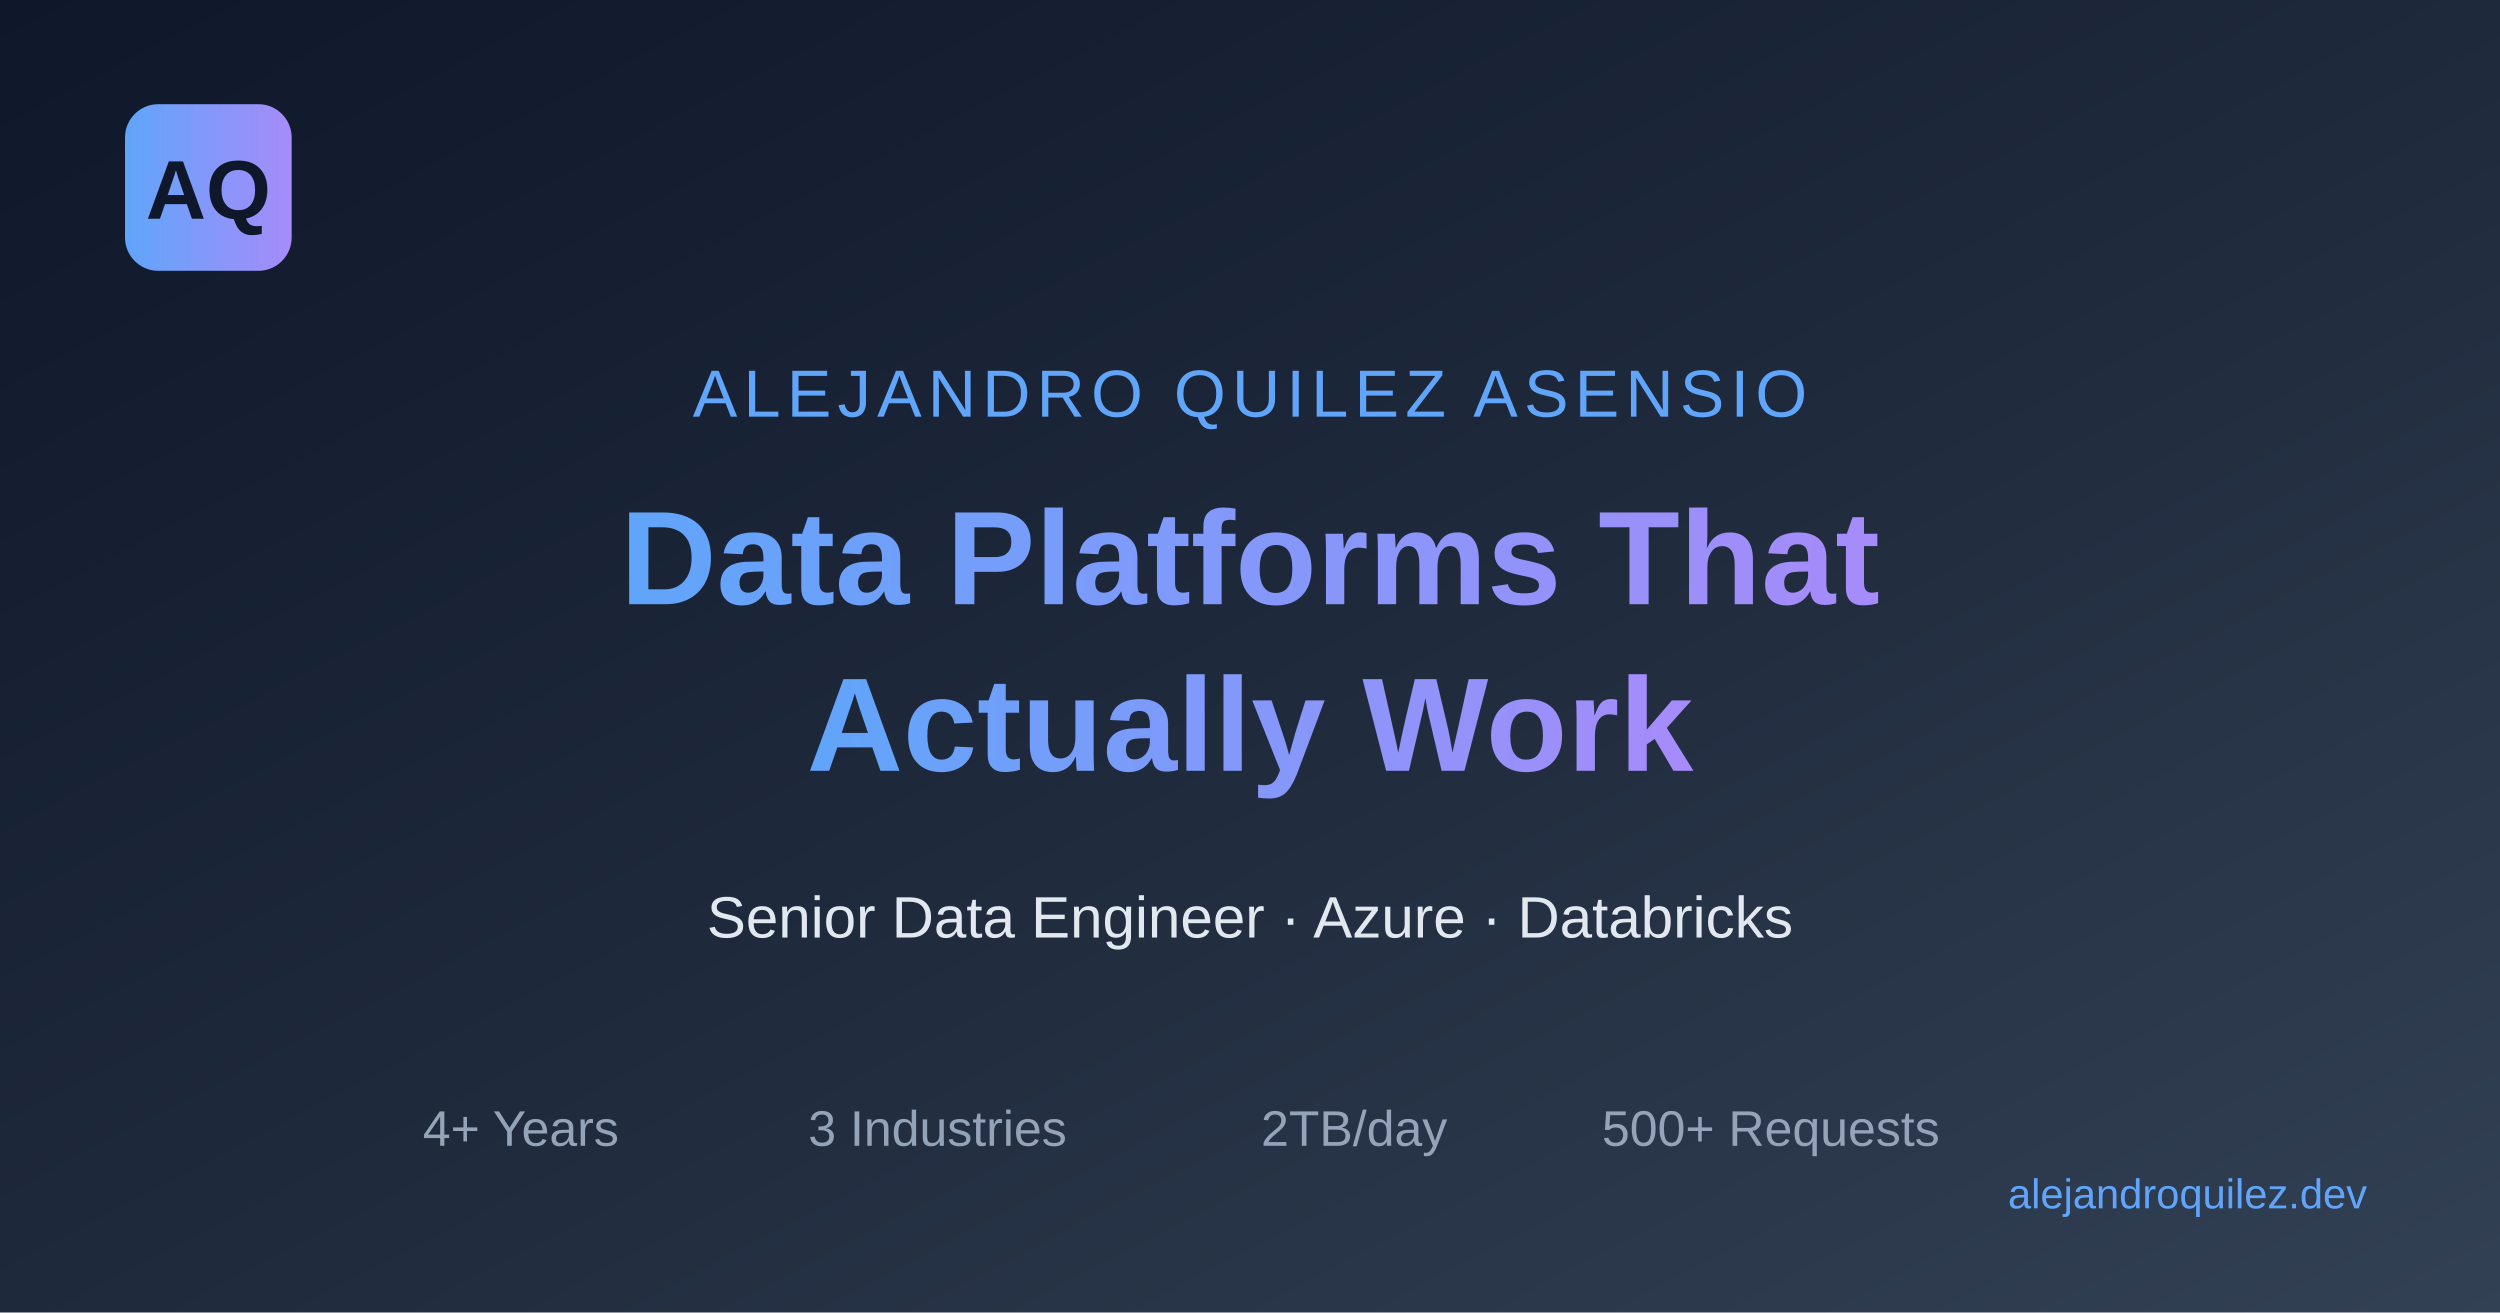
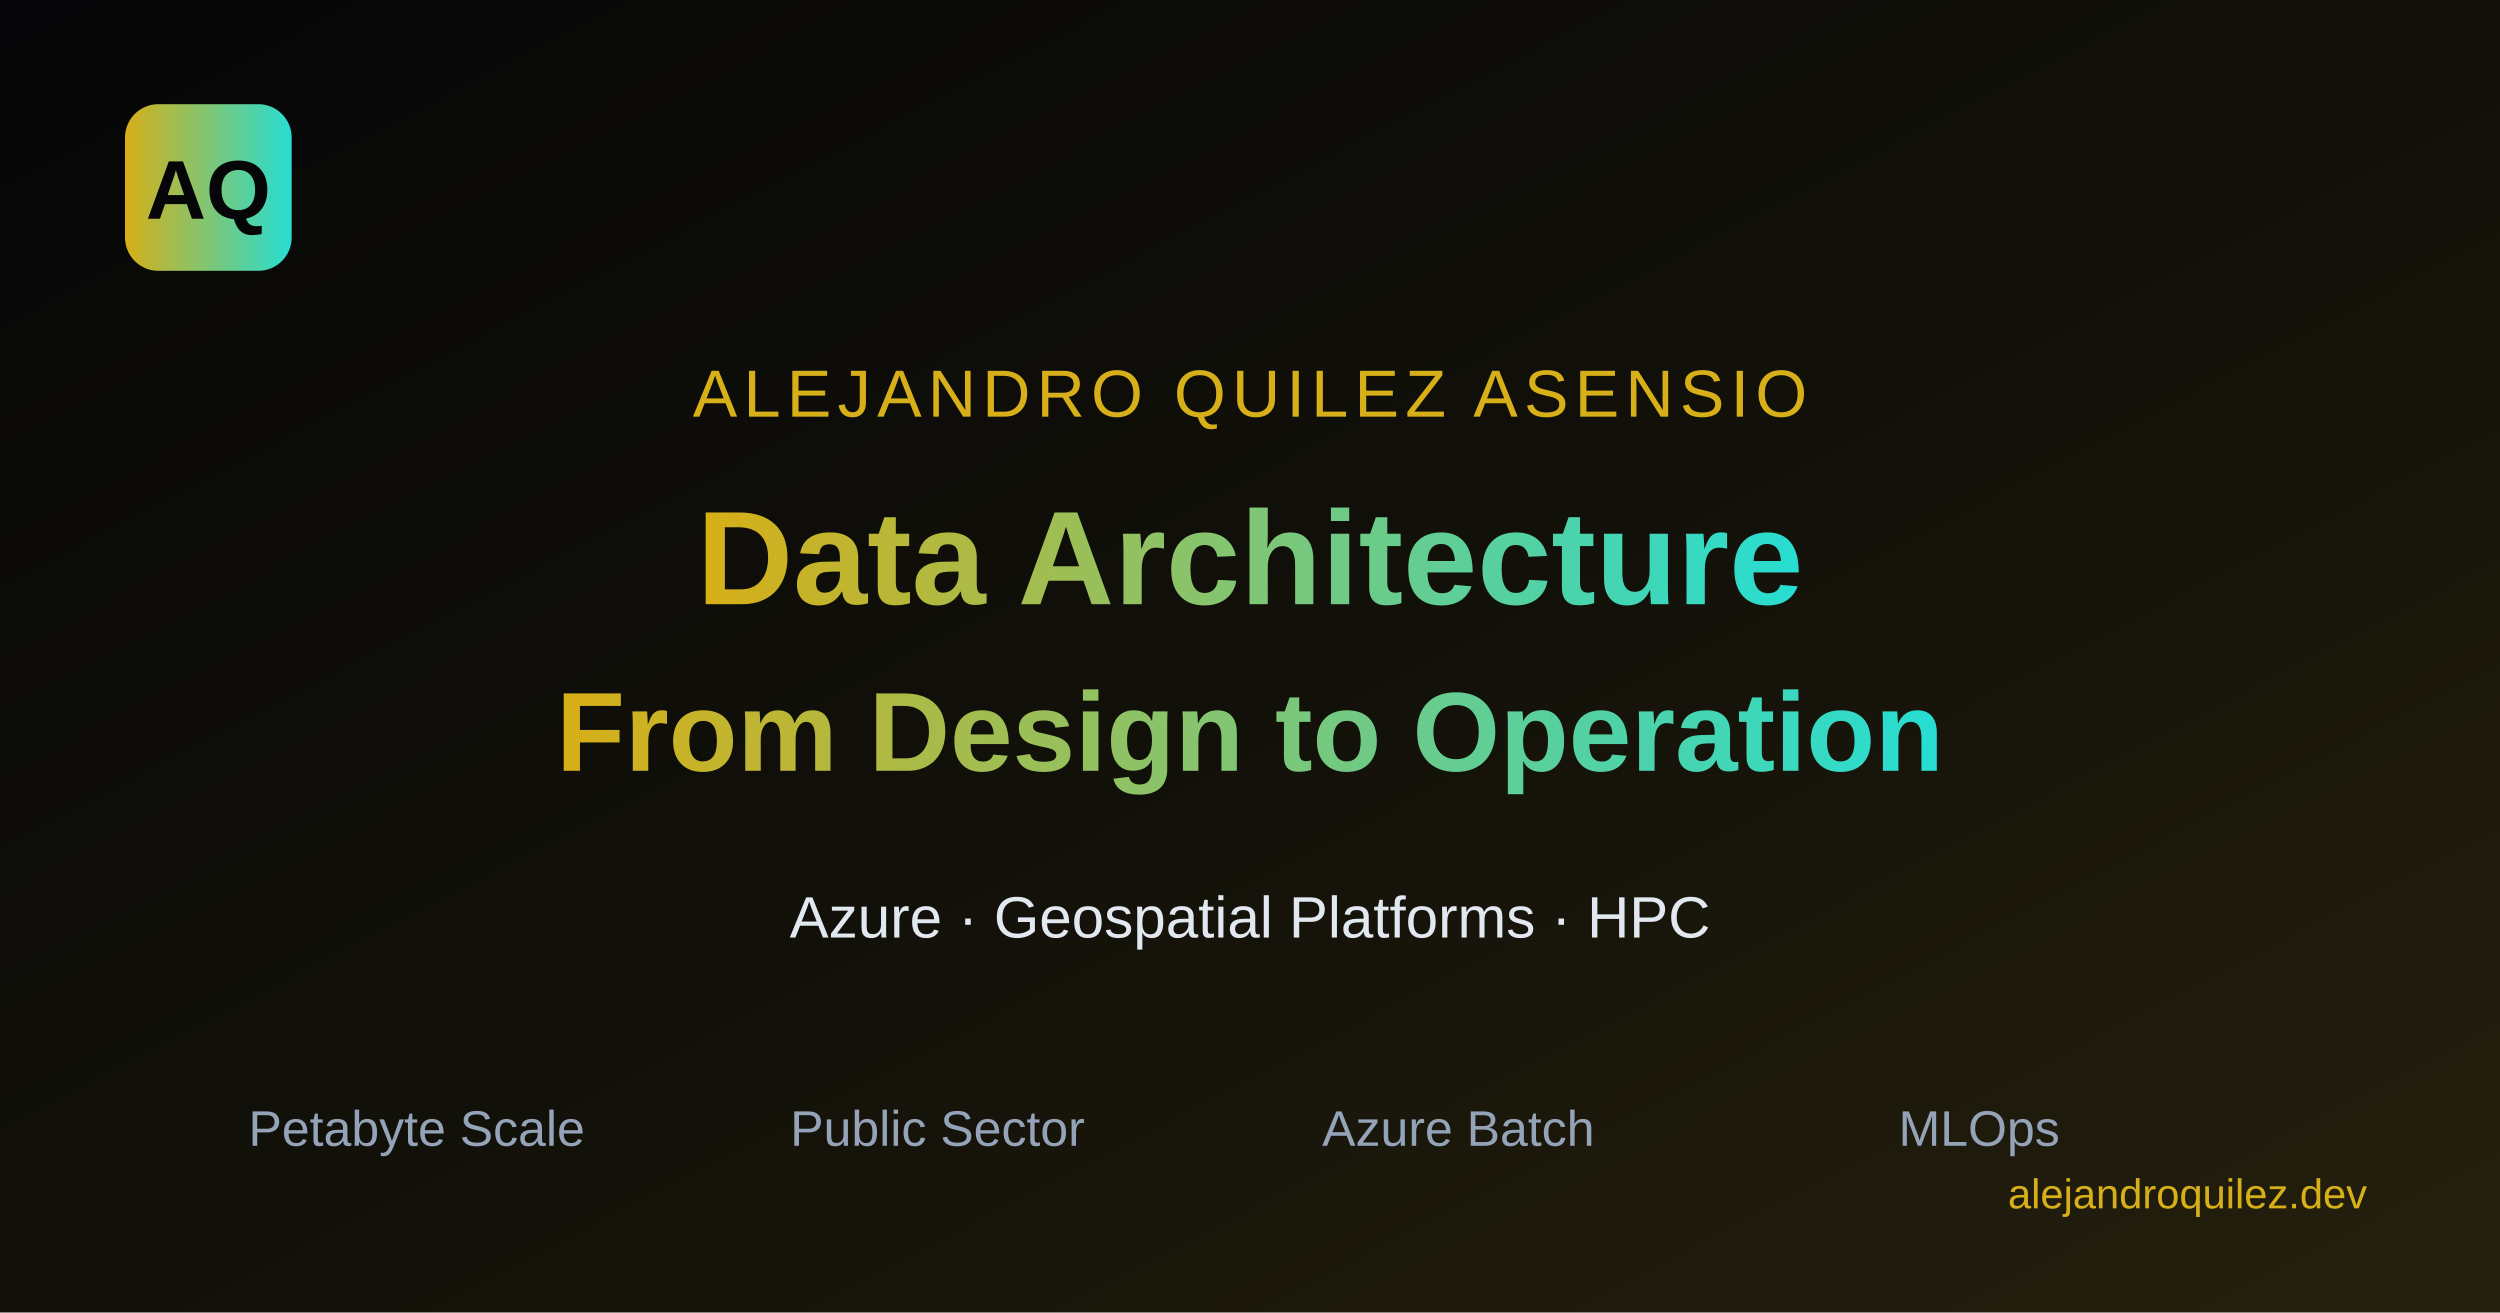
<svg xmlns="http://www.w3.org/2000/svg" width="1200" height="630">
  <defs>
    <linearGradient id="bg" x1="0%" y1="0%" x2="100%" y2="100%">
-       <stop offset="0%" style="stop-color:#0f172a" />
-       <stop offset="50%" style="stop-color:#1e293b" />
-       <stop offset="100%" style="stop-color:#334155" />
+       <stop offset="0%" style="stop-color:#060608" />
+       <stop offset="50%" style="stop-color:#111009" />
+       <stop offset="100%" style="stop-color:#25200e" />
    </linearGradient>
    <linearGradient id="text-gradient" x1="0%" y1="0%" x2="100%" y2="0%">
-       <stop offset="0%" style="stop-color:#60a5fa" />
-       <stop offset="100%" style="stop-color:#a78bfa" />
+       <stop offset="0%" style="stop-color:#d7af18" />
+       <stop offset="100%" style="stop-color:#27ddd2" />
    </linearGradient>
  </defs>
  <rect width="1200" height="630" fill="url(#bg)" />
  <rect x="60" y="50" width="80" height="80" rx="16" fill="url(#text-gradient)" />
-   <text x="100" y="105" font-family="Arial, sans-serif" font-size="40" font-weight="bold" fill="#0f172a" text-anchor="middle">AQ</text>
-   <text x="600" y="200" font-family="Arial, sans-serif" font-size="32" fill="#60a5fa" text-anchor="middle" letter-spacing="3">ALEJANDRO QUILEZ ASENSIO</text>
-   <text x="600" y="290" font-family="Arial, sans-serif" font-size="64" font-weight="bold" fill="url(#text-gradient)" text-anchor="middle">Data Platforms That</text>
-   <text x="600" y="370" font-family="Arial, sans-serif" font-size="64" font-weight="bold" fill="url(#text-gradient)" text-anchor="middle">Actually Work</text>
-   <text x="600" y="450" font-family="Arial, sans-serif" font-size="28" fill="#e2e8f0" text-anchor="middle">Senior Data Engineer · Azure · Databricks</text>
-   <text x="250" y="550" font-family="Arial, sans-serif" font-size="24" fill="#94a3b8" text-anchor="middle">4+ Years</text>
-   <text x="450" y="550" font-family="Arial, sans-serif" font-size="24" fill="#94a3b8" text-anchor="middle">3 Industries</text>
-   <text x="650" y="550" font-family="Arial, sans-serif" font-size="24" fill="#94a3b8" text-anchor="middle">2TB/day</text>
-   <text x="850" y="550" font-family="Arial, sans-serif" font-size="24" fill="#94a3b8" text-anchor="middle">500+ Requests</text>
-   <text x="1050" y="580" font-family="Arial, sans-serif" font-size="20" fill="#60a5fa" text-anchor="middle">alejandroquilez.dev</text>
+   <text x="100" y="105" font-family="Arial, sans-serif" font-size="40" font-weight="bold" fill="#060608" text-anchor="middle">AQ</text>
+   <text x="600" y="200" font-family="Arial, sans-serif" font-size="32" fill="#d7af18" text-anchor="middle" letter-spacing="3">ALEJANDRO QUILEZ ASENSIO</text>
+   <text x="600" y="290" font-family="Arial, sans-serif" font-size="64" font-weight="bold" fill="url(#text-gradient)" text-anchor="middle">Data Architecture</text>
+   <text x="600" y="370" font-family="Arial, sans-serif" font-size="54" font-weight="bold" fill="url(#text-gradient)" text-anchor="middle">From Design to Operation</text>
+   <text x="600" y="450" font-family="Arial, sans-serif" font-size="28" fill="#e2e8f0" text-anchor="middle">Azure · Geospatial Platforms · HPC</text>
+   <text x="200" y="550" font-family="Arial, sans-serif" font-size="24" fill="#94a3b8" text-anchor="middle">Petabyte Scale</text>
+   <text x="450" y="550" font-family="Arial, sans-serif" font-size="24" fill="#94a3b8" text-anchor="middle">Public Sector</text>
+   <text x="700" y="550" font-family="Arial, sans-serif" font-size="24" fill="#94a3b8" text-anchor="middle">Azure Batch</text>
+   <text x="950" y="550" font-family="Arial, sans-serif" font-size="24" fill="#94a3b8" text-anchor="middle">MLOps</text>
+   <text x="1050" y="580" font-family="Arial, sans-serif" font-size="20" fill="#d7af18" text-anchor="middle">alejandroquilez.dev</text>
</svg>
